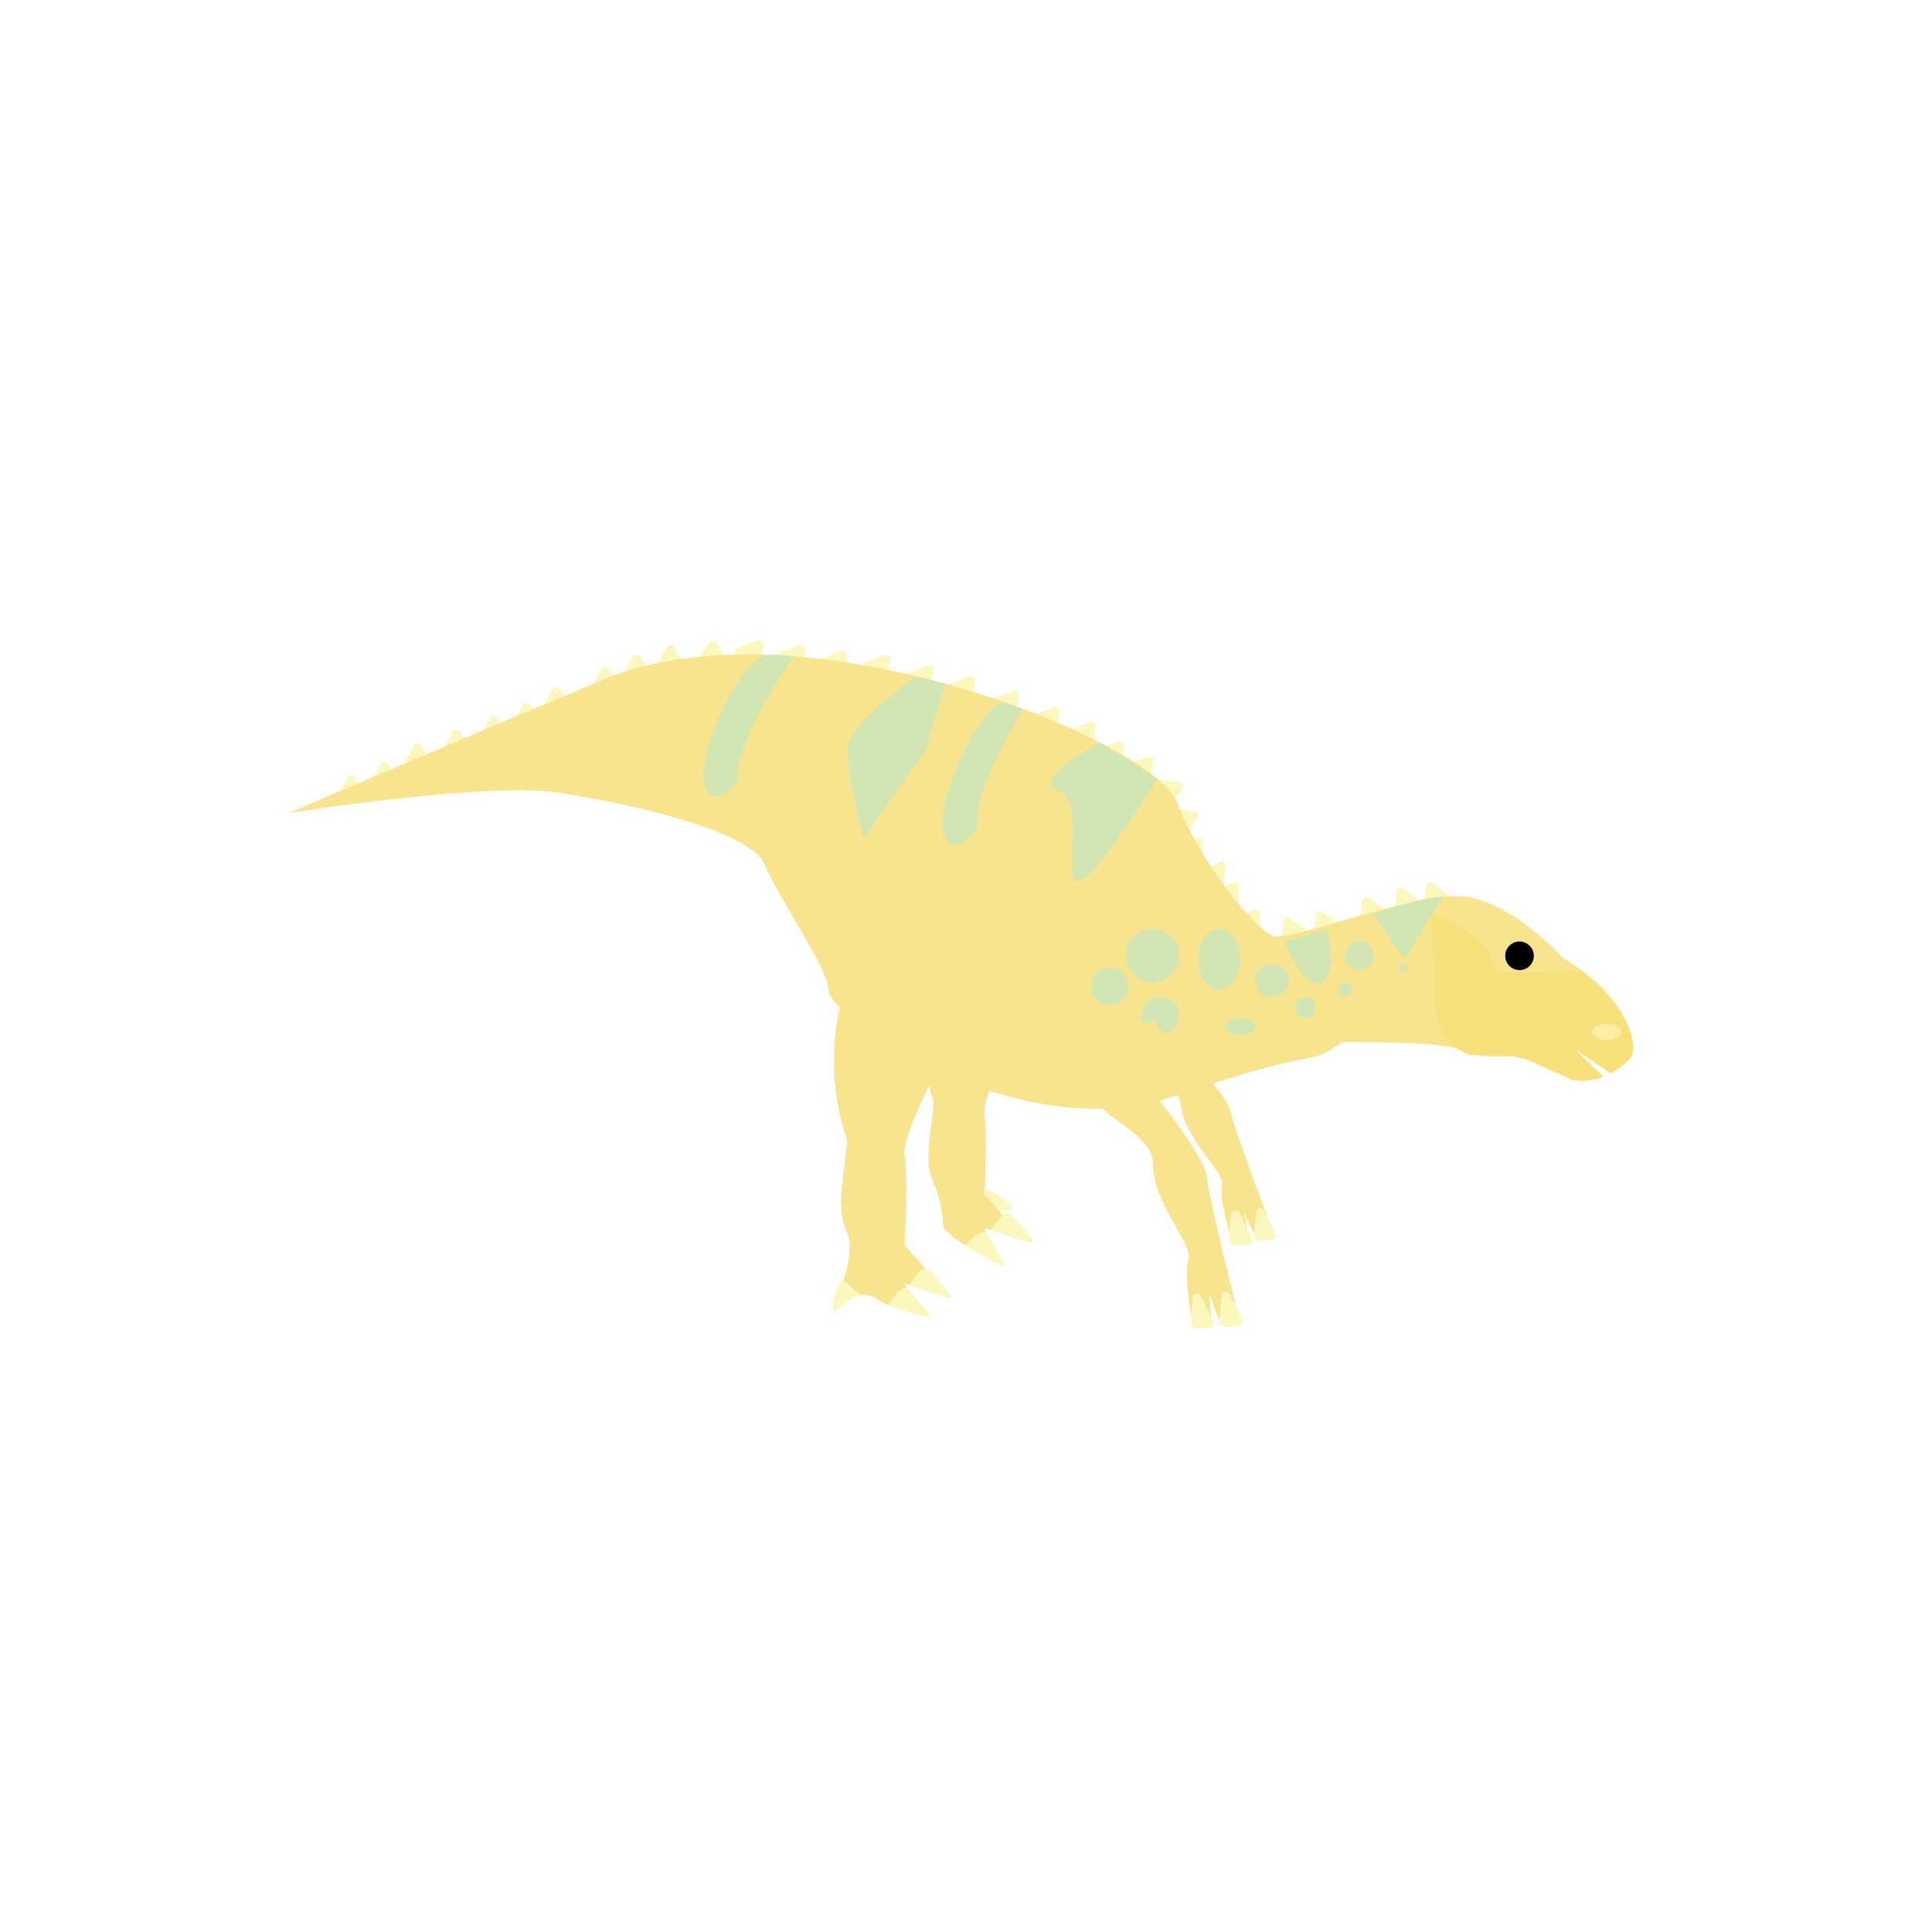
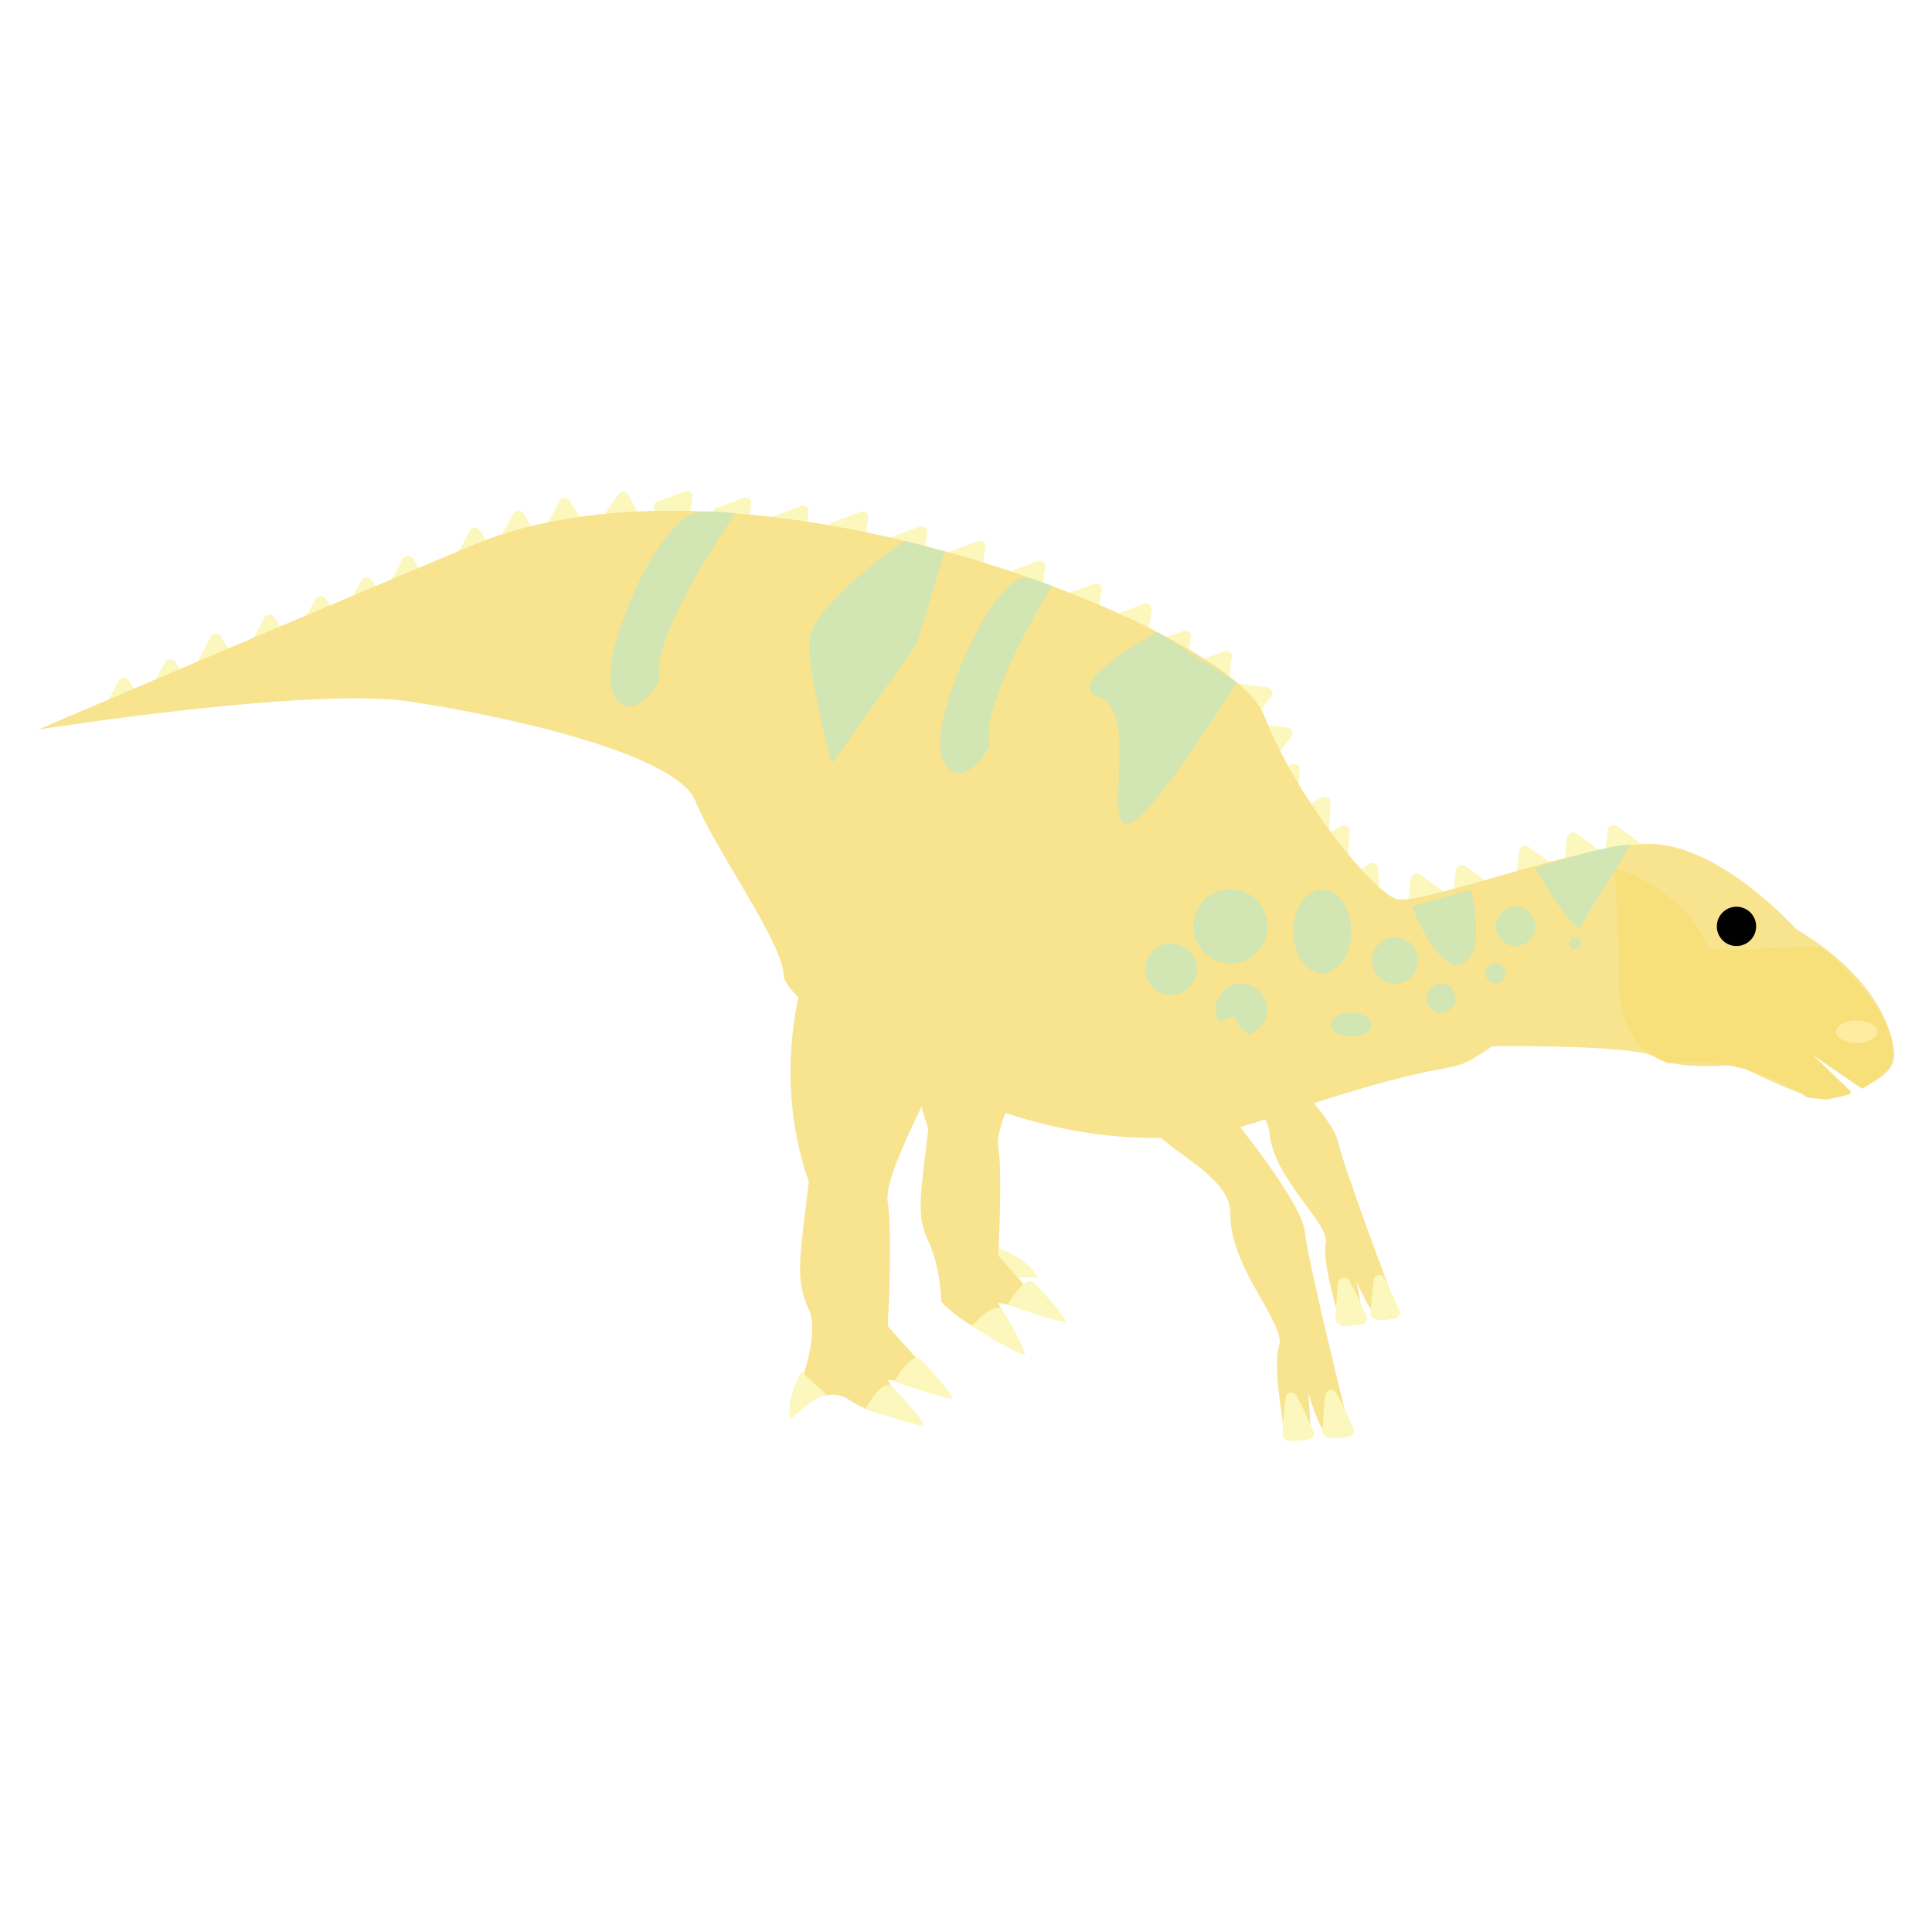
- <svg xmlns="http://www.w3.org/2000/svg" version="1.0" id="Layer_1" x="0px" y="0px" viewBox="0 0 400 400" style="enable-background:new 0 0 400 400;" xml:space="preserve">
+ <svg xmlns="http://www.w3.org/2000/svg" version="1.1" id="Layer_1" x="0px" y="0px" viewBox="0 0 599.8 599.8" style="enable-background:new 0 0 599.8 599.8;" xml:space="preserve">
  <style type="text/css">
	.st0{fill:#FCF7BC;}
	.st1{fill:#F8E38F;}
	.st2{fill:#F7DF79;}
	.st3{fill:#FEECA2;}
	.st4{fill:#010101;}
	.st5{fill:#D2E6B3;}
</style>
  <g id="A-Bactosarus">
-     <path class="st0" d="M203.92,246.16c0,0,4.68,1.72,5.81,4.45c0,0-6.32-0.41-6.54,0.8C202.96,252.61,203.92,246.16,203.92,246.16z" />
-     <path class="st0" d="M71.85,161.03c0.33-0.59,1.17-0.61,1.53-0.03l1.14,1.89l1.14,1.89c0.35,0.58-0.06,1.32-0.73,1.34l-2.21,0.05   l-2.21,0.05c-0.68,0.01-1.12-0.71-0.79-1.3l1.06-1.93L71.85,161.03z" />
-     <path class="st0" d="M78.79,158.22c0.33-0.59,1.17-0.61,1.53-0.03l1.14,1.89l1.14,1.89c0.35,0.58-0.06,1.32-0.73,1.34l-2.21,0.05   l-2.21,0.05c-0.68,0.01-1.12-0.71-0.79-1.3l1.06-1.93L78.79,158.22z" />
-     <path class="st0" d="M85.64,154.4c0.33-0.59,1.17-0.61,1.53-0.03l1.14,1.89l1.14,1.89c0.35,0.58-0.06,1.32-0.73,1.34l-2.21,0.05   l-2.21,0.05c-0.68,0.01-1.12-0.71-0.79-1.3l1.06-1.93L85.64,154.4z" />
-     <path class="st0" d="M93.67,151.57c0.33-0.59,1.17-0.61,1.53-0.03l1.14,1.89l1.14,1.89c0.35,0.58-0.06,1.32-0.73,1.34l-2.21,0.05   l-2.21,0.05c-0.68,0.01-1.12-0.71-0.79-1.3l1.06-1.93L93.67,151.57z" />
-     <path class="st0" d="M101.36,148.75c0.33-0.59,1.17-0.61,1.53-0.03l1.14,1.89l1.14,1.89c0.35,0.58-0.06,1.32-0.73,1.34l-2.21,0.05   l-2.21,0.05c-0.68,0.01-1.12-0.71-0.79-1.3l1.06-1.93L101.36,148.75z" />
-     <path class="st0" d="M108.28,145.94c0.33-0.59,1.17-0.61,1.53-0.03l1.14,1.89l1.14,1.89c0.35,0.58-0.06,1.32-0.73,1.34l-2.21,0.05   l-2.21,0.05c-0.68,0.01-1.12-0.71-0.79-1.3l1.06-1.93L108.28,145.94z" />
-     <path class="st0" d="M114.46,142.71c0.33-0.59,1.17-0.61,1.53-0.03l1.14,1.89l1.14,1.89c0.35,0.58-0.06,1.32-0.73,1.34l-2.21,0.05   l-2.21,0.05c-0.68,0.01-1.12-0.71-0.79-1.3l1.06-1.93L114.46,142.71z" />
-     <path class="st0" d="M124.53,138.51c0.33-0.59,1.17-0.61,1.53-0.03l1.14,1.89l1.14,1.89c0.35,0.58-0.06,1.32-0.73,1.34l-2.21,0.05   l-2.21,0.05c-0.68,0.01-1.12-0.71-0.79-1.3l1.06-1.93L124.53,138.51z" />
-     <path class="st0" d="M131.06,135.98c0.33-0.59,1.17-0.61,1.53-0.03l1.14,1.89l1.14,1.89c0.35,0.58-0.06,1.32-0.73,1.34l-2.21,0.05   l-2.21,0.05c-0.68,0.01-1.12-0.71-0.79-1.3l1.06-1.93L131.06,135.98z" />
-     <path class="st0" d="M138.02,134.01c0.33-0.59,1.17-0.61,1.53-0.03l1.14,1.89l1.14,1.89c0.35,0.58-0.06,1.32-0.73,1.34l-2.21,0.05   l-2.21,0.05c-0.68,0.01-1.12-0.71-0.79-1.3l1.06-1.93L138.02,134.01z" />
-     <path class="st0" d="M146.82,133.08c0.36-0.57,1.21-0.54,1.52,0.06l1.02,1.95l1.02,1.95c0.31,0.6-0.14,1.32-0.82,1.29l-2.2-0.09   l-2.2-0.09c-0.68-0.03-1.07-0.78-0.71-1.35l1.18-1.86L146.82,133.08z" />
-     <path class="st0" d="M156.79,132.59c0.63-0.24,1.29,0.3,1.18,0.97l-0.36,2.18l-0.36,2.18c-0.11,0.67-0.9,0.97-1.43,0.54l-1.7-1.4   l-1.7-1.4c-0.52-0.43-0.39-1.27,0.25-1.5l2.06-0.78L156.79,132.59z" />
-     <path class="st0" d="M165.57,133.58c0.63-0.24,1.29,0.3,1.18,0.97l-0.36,2.18l-0.36,2.18c-0.11,0.67-0.9,0.97-1.43,0.54l-1.7-1.4   l-1.7-1.4c-0.52-0.43-0.39-1.27,0.25-1.5l2.06-0.78L165.57,133.58z" />
-     <path class="st0" d="M174.22,134.81c0.63-0.24,1.29,0.3,1.18,0.97l-0.36,2.18l-0.36,2.18c-0.11,0.67-0.9,0.97-1.43,0.54l-1.7-1.4   l-1.7-1.4c-0.52-0.43-0.39-1.27,0.25-1.5l2.06-0.78L174.22,134.81z" />
-     <path class="st0" d="M183.16,135.65c0.63-0.24,1.29,0.3,1.18,0.97l-0.36,2.18l-0.36,2.18c-0.11,0.67-0.9,0.97-1.43,0.54l-1.7-1.4   l-1.7-1.4c-0.52-0.43-0.39-1.27,0.25-1.5l2.06-0.78L183.16,135.65z" />
-     <path class="st0" d="M191.98,137.87c0.63-0.24,1.29,0.3,1.18,0.97l-0.36,2.18l-0.36,2.18c-0.11,0.67-0.9,0.97-1.43,0.54l-1.7-1.4   l-1.7-1.4c-0.52-0.43-0.39-1.27,0.25-1.5l2.06-0.78L191.98,137.87z" />
-     <path class="st0" d="M200.73,140.08c0.63-0.24,1.29,0.3,1.18,0.97l-0.36,2.18l-0.36,2.18c-0.11,0.67-0.9,0.97-1.43,0.54l-1.7-1.4   l-1.7-1.4c-0.52-0.43-0.39-1.27,0.25-1.5l2.06-0.78L200.73,140.08z" />
-     <path class="st0" d="M209.73,143.08c0.63-0.24,1.29,0.3,1.18,0.97l-0.36,2.18l-0.36,2.18c-0.11,0.67-0.9,0.97-1.43,0.54l-1.7-1.4   l-1.7-1.4c-0.52-0.43-0.39-1.27,0.25-1.5l2.06-0.78L209.73,143.08z" />
-     <path class="st0" d="M218.16,146.45c0.63-0.24,1.29,0.3,1.18,0.97l-0.36,2.18l-0.36,2.18c-0.11,0.67-0.9,0.97-1.43,0.54l-1.7-1.4   l-1.7-1.4c-0.52-0.43-0.39-1.27,0.25-1.5l2.06-0.78L218.16,146.45z" />
-     <path class="st0" d="M225.65,149.51c0.63-0.24,1.29,0.3,1.18,0.97l-0.36,2.18l-0.36,2.18c-0.11,0.67-0.9,0.97-1.43,0.54l-1.7-1.4   l-1.7-1.4c-0.52-0.43-0.39-1.27,0.25-1.5l2.06-0.78L225.65,149.51z" />
-     <path class="st0" d="M231.54,153.57c0.63-0.24,1.29,0.3,1.18,0.97l-0.36,2.18l-0.36,2.18c-0.11,0.67-0.9,0.97-1.43,0.54l-1.7-1.4   l-1.7-1.4c-0.52-0.43-0.39-1.27,0.25-1.5l2.06-0.78L231.54,153.57z" />
-     <path class="st0" d="M237.69,156.62c0.63-0.24,1.29,0.3,1.18,0.97l-0.36,2.18l-0.36,2.18c-0.11,0.67-0.9,0.97-1.43,0.54l-1.7-1.4   l-1.7-1.4c-0.52-0.43-0.39-1.27,0.25-1.5l2.06-0.78L237.69,156.62z" />
-     <path class="st0" d="M244.17,162.02c0.67,0.09,1,0.87,0.59,1.41l-1.34,1.75l-1.34,1.75c-0.41,0.54-1.25,0.43-1.51-0.19l-0.85-2.04   l-0.85-2.04c-0.26-0.63,0.25-1.3,0.92-1.21l2.19,0.28L244.17,162.02z" />
-     <path class="st0" d="M247.24,168.04c0.67,0.09,1,0.87,0.59,1.41l-1.34,1.75l-1.34,1.75c-0.41,0.54-1.25,0.43-1.51-0.19l-0.85-2.04   l-0.85-2.04c-0.26-0.63,0.25-1.3,0.92-1.21l2.19,0.28L247.24,168.04z" />
-     <path class="st0" d="M247.79,173.58c0.61-0.3,1.31,0.17,1.27,0.85l-0.15,2.2l-0.15,2.2c-0.05,0.68-0.81,1.05-1.37,0.67l-1.83-1.23   l-1.83-1.23c-0.56-0.38-0.5-1.22,0.1-1.52l1.98-0.97L247.79,173.58z" />
-     <path class="st0" d="M252.42,178.47c0.61-0.3,1.31,0.17,1.27,0.85l-0.15,2.2l-0.15,2.2c-0.05,0.68-0.81,1.05-1.37,0.67l-1.83-1.23   l-1.83-1.23c-0.56-0.38-0.5-1.22,0.1-1.52l1.98-0.97L252.42,178.47z" />
-     <path class="st0" d="M255.28,182.77c0.61-0.3,1.31,0.17,1.27,0.85l-0.15,2.2l-0.15,2.2c-0.05,0.68-0.81,1.05-1.37,0.67l-1.83-1.23   l-1.83-1.23c-0.56-0.38-0.5-1.22,0.1-1.52l1.98-0.97L255.28,182.77z" />
-     <path class="st0" d="M259.5,188.48c0.58-0.35,1.32,0.07,1.33,0.74l0.03,2.21l0.03,2.21c0.01,0.68-0.72,1.11-1.31,0.78l-1.93-1.08   l-1.93-1.08c-0.59-0.33-0.6-1.18-0.02-1.53l1.9-1.13L259.5,188.48z" />
-     <path class="st0" d="M265.72,190.74c0.08-0.67,0.86-1.01,1.4-0.61l1.77,1.32l1.77,1.32c0.54,0.4,0.45,1.25-0.18,1.52l-2.02,0.88   l-2.02,0.88c-0.62,0.27-1.3-0.24-1.22-0.91l0.25-2.19L265.72,190.74z" />
-     <path class="st0" d="M272.49,189.47c0.08-0.67,0.86-1.01,1.4-0.61l1.77,1.32l1.77,1.32c0.54,0.4,0.45,1.25-0.18,1.52l-2.02,0.88   l-2.02,0.88c-0.62,0.27-1.3-0.24-1.22-0.91l0.25-2.19L272.49,189.47z" />
-     <path class="st0" d="M281.99,186.54c0.08-0.67,0.86-1.01,1.4-0.61l1.77,1.32l1.77,1.32c0.54,0.4,0.45,1.25-0.18,1.52l-2.02,0.88   l-2.02,0.88c-0.62,0.27-1.3-0.24-1.22-0.91l0.25-2.19L281.99,186.54z" />
-     <path class="st0" d="M289.17,184.59c0.08-0.67,0.86-1.01,1.4-0.61l1.77,1.32l1.77,1.32c0.54,0.4,0.45,1.25-0.18,1.52l-2.02,0.88   l-2.02,0.88c-0.62,0.27-1.3-0.24-1.22-0.91l0.25-2.19L289.17,184.59z" />
-     <path class="st0" d="M295.24,183.47c0.08-0.67,0.86-1.01,1.4-0.61l1.77,1.32l1.77,1.32c0.54,0.4,0.45,1.25-0.18,1.52l-2.02,0.88   l-2.02,0.88c-0.62,0.27-1.3-0.24-1.22-0.91l0.25-2.19L295.24,183.47z" />
-     <path class="st1" d="M323.52,198.27c0,0-11.54-12.86-22.15-12.76s-34.35,9.39-37.82,8.26c-3.47-1.13-14.83-14.73-19.9-27.69   c-5.07-12.95-77.99-42.52-118.82-25.34C84,157.91,59.79,168.33,59.79,168.33s40.83-6.48,55.75-4.22   c14.92,2.25,39.98,7.88,42.8,14.92c2.82,7.04,13.23,21.4,13.23,26.19s38.86,32.94,71.8,21.68c32.94-11.26,26.04-5.35,34.49-11.12   c0,0,21.68-0.28,24.64,1.69c2.96,1.97,12.11,1.13,12.11,1.13s11.83,6.15,14.08,5.07c0.33-0.16,1.57-0.48,3.04-1.01l-5.85-5.6   l7.63,4.87c2.36-1.08,4.69-2.66,4.66-4.87C338.16,217.04,338.53,207.27,323.52,198.27z" />
-     <path class="st2" d="M327.55,201.27c-1.27-0.85-13.37,0.56-17.18,0c-3.66-9.29-14.08-12.11-14.08-12.11s0.84,12.81,0.7,16.61   c-0.14,3.8,0.99,10.56,7.46,12.67c11.54-1.55,20.69,5.07,20.69,5.07s3.01,0.8,6.68-0.53l-5.97-5.94l7.63,5.2   c1.35-0.72,2.73-1.74,4.06-3.23C340.69,212.62,328.82,202.11,327.55,201.27z" />
-     <ellipse class="st3" cx="332.62" cy="213.66" rx="3.1" ry="1.69" />
-     <circle class="st4" cx="314.6" cy="197.89" r="2.96" />
-     <circle class="st5" cx="238.66" cy="197.89" r="5.54" />
-     <circle class="st5" cx="263.37" cy="203" r="3.46" />
-     <circle class="st5" cx="281.42" cy="197.89" r="2.96" />
-     <circle class="st5" cx="290.37" cy="200.41" r="0.86" />
-     <circle class="st5" cx="278.45" cy="204.94" r="1.51" />
-     <circle class="st5" cx="270.28" cy="208.63" r="2.18" />
-     <ellipse class="st5" cx="256.8" cy="212.61" rx="3.11" ry="1.8" />
-     <circle class="st5" cx="240.31" cy="210.34" r="3.89" />
-     <circle class="st5" cx="229.78" cy="204.28" r="3.88" />
-     <ellipse class="st5" cx="252.43" cy="198.65" rx="4.37" ry="6.29" />
-     <circle class="st5" cx="271.97" cy="199.58" r="1.69" />
-     <path class="st5" d="M298.74,185.69c0,0-6.65,10.55-7.51,12.2c-0.86,1.66-6.85-8.73-6.85-8.73S295.92,185.31,298.74,185.69z" />
-     <path class="st5" d="M265.89,194.93c0,0,4.28,10.65,7.77,8.49c3.49-2.16,1.05-11.07,1.05-11.07L265.89,194.93z" />
-     <path class="st5" d="M239.61,161.25c0,0-13.14,21.47-16.51,21.27s1.88-17.1-4.13-18.98s8.75-9.81,8.75-9.81L239.61,161.25z" />
-     <path class="st5" d="M211.87,146.79c0,0-10.74,17.12-9.42,24.07c-3.47,6.95-9.76,4.88-6.38-6.19c3.38-11.07,9.31-20.24,12.56-19.06   C211.87,146.79,211.87,146.79,211.87,146.79z" />
-     <path class="st5" d="M189.74,140.02c0,0-14.32,9.81-14.32,15.26c0,5.44,3.38,18.21,3.38,18.21l12.76-18.02l4.21-13.89   L189.74,140.02z" />
-     <path class="st5" d="M164.4,135.9c0,0-12.7,18.01-11.39,24.96c-3.47,6.95-9.76,4.88-6.38-6.19c3.38-11.07,9.1-18.92,12.56-19.06   C161.71,135.51,164.4,135.9,164.4,135.9z" />
-     <path class="st1" d="M235.26,221.92c0,0,14.05,16.52,14.61,21.77c0.56,5.26,6.93,30.41,6.93,30.41s-2.4,1.13-3.65,0   c-1.25-1.13-2.72-6.19-2.72-6.19l0.42,6.69c0,0-3.97,1.06-3.97,0c0-1.06-1.91-10.64-0.85-13.83c1.06-3.19-7.51-11.83-7.3-19.71   s-18.6-12.1-10.24-17.31C236.85,218.54,235.26,221.92,235.26,221.92z" />
-     <path class="st1" d="M239.53,212.37c0,0,14.19,13.1,15.21,17.66c1.02,4.56,9.19,26.01,9.19,26.01s-2.03,1.23-3.27,0.37   c-1.23-0.86-3.04-5.17-3.04-5.17l1.03,5.84c0,0-3.45,1.33-3.55,0.4c-0.1-0.93-2.75-9.15-2.12-12.06c0.63-2.91-7.88-9.63-8.47-16.58   s-17.83-8.76-10.86-14.18C240.61,209.24,239.53,212.37,239.53,212.37z" />
-     <path class="st1" d="M175.42,203c0,0-6.19,15.54,0,33.18c-1.38,11.77-2.06,14.64,0,19.15s-2.75,15.02-2.75,15.02   s5.53-3.75,8.74-1.5s8.82,3,8.82,3l-2.95-6.01l8.49,1.5l-8.49-9.53c0,0,0.79-13.74,0-18.62c-0.79-4.88,9.28-21.02,8.75-23.84   S179.73,197.6,175.42,203z" />
-     <path class="st1" d="M193.35,198.92c0,0-5.47,13.71,0,29.28c-1.21,10.39-1.82,12.92,0,16.89c1.82,3.97,1.96,9.1,1.96,9.1   s0.49,0.84,3.32,2.83c2.83,1.99,7.78,2.65,7.78,2.65l-2.6-5.3l7.49,1.32l-7.49-8.41c0,0,0.7-12.13,0-16.43   c-0.7-4.31,8.18-18.55,7.72-21.03C211.07,207.33,197.16,194.15,193.35,198.92z" />
-     <path class="st0" d="M174.29,264.71c0,0-2.5,4.32-1.63,7.13c0,0,4.6-4.35,5.54-3.57S174.29,264.71,174.29,264.71z" />
-     <path class="st0" d="M187.72,266.73c0,0,4.87,5.02,4.87,6.05c-1.61,0-8.66-2.61-8.66-2.61S186.22,266.03,187.72,266.73z" />
-     <path class="st0" d="M192.05,262.69c0,0,4.87,5.02,4.87,6.05c-1.61,0-8.66-2.61-8.66-2.61S190.55,261.98,192.05,262.69z" />
-     <path class="st0" d="M209.02,251.2c0,0,4.87,5.02,4.87,6.05c-1.61,0-8.66-2.61-8.66-2.61S207.53,250.49,209.02,251.2z" />
-     <path class="st0" d="M204.29,255.26c0,0,3.71,5.93,3.5,6.94c-1.58-0.34-7.92-4.36-7.92-4.36S202.97,254.26,204.29,255.26z" />
-     <path class="st0" d="M246.51,274.05c0.03-0.79,0.16-3.52,0.43-5.47c0.12-0.84,1.25-1.03,1.65-0.29c0.9,1.66,1.99,4.02,2.58,5.34   c0.24,0.52-0.08,1.12-0.65,1.23c-1.29,0.24-3.34,0.46-3.92-0.37C246.52,274.36,246.5,274.2,246.51,274.05z" />
-     <path class="st0" d="M252.47,273.67c0.03-0.79,0.16-3.52,0.43-5.47c0.12-0.84,1.25-1.03,1.65-0.29c0.9,1.66,1.99,4.02,2.58,5.34   c0.24,0.52-0.08,1.12-0.65,1.23c-1.29,0.24-3.34,0.46-3.92-0.37C252.48,273.98,252.46,273.82,252.47,273.67z" />
-     <path class="st0" d="M254.44,256.79c0.03-0.79,0.16-3.52,0.43-5.47c0.12-0.84,1.25-1.03,1.65-0.29c0.9,1.66,1.99,4.02,2.58,5.34   c0.24,0.52-0.08,1.12-0.65,1.23c-1.29,0.24-3.34,0.46-3.92-0.37C254.44,257.09,254.43,256.94,254.44,256.79z" />
-     <path class="st0" d="M259.69,255.97c0.04-0.74,0.19-3.28,0.47-5.09c0.12-0.78,1.17-0.98,1.54-0.29c0.82,1.54,1.8,3.71,2.33,4.93   c0.21,0.48-0.09,1.05-0.62,1.15c-1.21,0.24-3.12,0.47-3.64-0.3C259.69,256.25,259.68,256.11,259.69,255.97z" />
+     <path class="st0" d="M310.1,387.5c0,0,9.7,3.6,12,9.2c0,0-13.1-0.8-13.5,1.7C308.1,400.9,310.1,387.5,310.1,387.5z" />
+     <path class="st0" d="M36.8,211.4c0.7-1.2,2.4-1.3,3.2-0.1l2.4,3.9l2.4,3.9c0.7,1.2-0.1,2.7-1.5,2.8l-4.6,0.1l-4.6,0.1   c-1.4,0-2.3-1.5-1.6-2.7l2.2-4L36.8,211.4z" />
+     <path class="st0" d="M51.2,205.6c0.7-1.2,2.4-1.3,3.2-0.1l2.4,3.9l2.4,3.9c0.7,1.2-0.1,2.7-1.5,2.8l-4.6,0.1l-4.6,0.1   c-1.4,0-2.3-1.5-1.6-2.7l2.2-4L51.2,205.6z" />
+     <path class="st0" d="M65.4,197.7c0.7-1.2,2.4-1.3,3.2-0.1l2.4,3.9l2.4,3.9c0.7,1.2-0.1,2.7-1.5,2.8l-4.6,0.1l-4.6,0.1   c-1.4,0-2.3-1.5-1.6-2.7l2.2-4L65.4,197.7z" />
+     <path class="st0" d="M82,191.8c0.7-1.2,2.4-1.3,3.2-0.1l2.4,3.9l2.4,3.9c0.7,1.2-0.1,2.7-1.5,2.8l-4.6,0.1l-4.6,0.1   c-1.4,0-2.3-1.5-1.6-2.7l2.2-4L82,191.8z" />
+     <path class="st0" d="M97.9,186c0.7-1.2,2.4-1.3,3.2-0.1l2.4,3.9l2.4,3.9c0.7,1.2-0.1,2.7-1.5,2.8l-4.6,0.1l-4.6,0.1   c-1.4,0-2.3-1.5-1.6-2.7l2.2-4L97.9,186z" />
+     <path class="st0" d="M112.2,180.2c0.7-1.2,2.4-1.3,3.2-0.1l2.4,3.9l2.4,3.9c0.7,1.2-0.1,2.7-1.5,2.8l-4.6,0.1l-4.6,0.1   c-1.4,0-2.3-1.5-1.6-2.7l2.2-4L112.2,180.2z" />
+     <path class="st0" d="M125,173.5c0.7-1.2,2.4-1.3,3.2-0.1l2.4,3.9l2.4,3.9c0.7,1.2-0.1,2.7-1.5,2.8l-4.6,0.1l-4.6,0.1   c-1.4,0-2.3-1.5-1.6-2.7l2.2-4L125,173.5z" />
+     <path class="st0" d="M145.8,164.8c0.7-1.2,2.4-1.3,3.2-0.1l2.4,3.9l2.4,3.9c0.7,1.2-0.1,2.7-1.5,2.8l-4.6,0.1l-4.6,0.1   c-1.4,0-2.3-1.5-1.6-2.7l2.2-4L145.8,164.8z" />
+     <path class="st0" d="M159.3,159.5c0.7-1.2,2.4-1.3,3.2-0.1l2.4,3.9l2.4,3.9c0.7,1.2-0.1,2.7-1.5,2.8l-4.6,0.1l-4.6,0.1   c-1.4,0-2.3-1.5-1.6-2.7l2.2-4L159.3,159.5z" />
+     <path class="st0" d="M173.7,155.5c0.7-1.2,2.4-1.3,3.2-0.1l2.4,3.9l2.4,3.9c0.7,1.2-0.1,2.7-1.5,2.8l-4.6,0.1l-4.6,0.1   c-1.4,0-2.3-1.5-1.6-2.7l2.2-4L173.7,155.5z" />
+     <path class="st0" d="M192,153.5c0.7-1.2,2.5-1.1,3.1,0.1l2.1,4l2.1,4c0.6,1.2-0.3,2.7-1.7,2.7l-4.6-0.2l-4.6-0.2   c-1.4-0.1-2.2-1.6-1.5-2.8l2.4-3.8L192,153.5z" />
+     <path class="st0" d="M212.6,152.5c1.3-0.5,2.7,0.6,2.4,2l-0.7,4.5l-0.7,4.5c-0.2,1.4-1.9,2-3,1.1l-3.5-2.9l-3.5-2.9   c-1.1-0.9-0.8-2.6,0.5-3.1l4.3-1.6L212.6,152.5z" />
+     <path class="st0" d="M230.8,154.6c1.3-0.5,2.7,0.6,2.4,2l-0.7,4.5l-0.7,4.5c-0.2,1.4-1.9,2-3,1.1l-3.5-2.9l-3.5-2.9   c-1.1-0.9-0.8-2.6,0.5-3.1l4.3-1.6L230.8,154.6z" />
+     <path class="st0" d="M248.6,157.1c1.3-0.5,2.7,0.6,2.4,2l-0.7,4.5l-0.7,4.5c-0.2,1.4-1.9,2-3,1.1l-3.5-2.9l-3.5-2.9   c-1.1-0.9-0.8-2.6,0.5-3.1l4.3-1.6L248.6,157.1z" />
+     <path class="st0" d="M267.1,158.9c1.3-0.5,2.7,0.6,2.4,2l-0.7,4.5l-0.7,4.5c-0.2,1.4-1.9,2-3,1.1l-3.5-2.9l-3.5-2.9   c-1.1-0.9-0.8-2.6,0.5-3.1l4.3-1.6L267.1,158.9z" />
+     <path class="st0" d="M285.4,163.5c1.3-0.5,2.7,0.6,2.4,2l-0.7,4.5l-0.7,4.5c-0.2,1.4-1.9,2-3,1.1l-3.5-2.9l-3.5-2.9   c-1.1-0.9-0.8-2.6,0.5-3.1l4.3-1.6L285.4,163.5z" />
+     <path class="st0" d="M303.5,168c1.3-0.5,2.7,0.6,2.4,2l-0.7,4.5l-0.7,4.5c-0.2,1.4-1.9,2-3,1.1l-3.5-2.9l-3.5-2.9   c-1.1-0.9-0.8-2.6,0.5-3.1l4.3-1.6L303.5,168z" />
+     <path class="st0" d="M322.1,174.2c1.3-0.5,2.7,0.6,2.4,2l-0.7,4.5l-0.7,4.5c-0.2,1.4-1.9,2-3,1.1l-3.5-2.9l-3.5-2.9   c-1.1-0.9-0.8-2.6,0.5-3.1l4.3-1.6L322.1,174.2z" />
+     <path class="st0" d="M339.6,181.2c1.3-0.5,2.7,0.6,2.4,2l-0.7,4.5l-0.7,4.5c-0.2,1.4-1.9,2-3,1.1l-3.5-2.9l-3.5-2.9   c-1.1-0.9-0.8-2.6,0.5-3.1l4.3-1.6L339.6,181.2z" />
+     <path class="st0" d="M355.1,187.5c1.3-0.5,2.7,0.6,2.4,2l-0.7,4.5l-0.7,4.5c-0.2,1.4-1.9,2-3,1.1l-3.5-2.9l-3.5-2.9   c-1.1-0.9-0.8-2.6,0.5-3.1l4.3-1.6L355.1,187.5z" />
+     <path class="st0" d="M367.3,195.9c1.3-0.5,2.7,0.6,2.4,2l-0.7,4.5l-0.7,4.5c-0.2,1.4-1.9,2-3,1.1l-3.5-2.9l-3.5-2.9   c-1.1-0.9-0.8-2.6,0.5-3.1l4.3-1.6L367.3,195.9z" />
+     <path class="st0" d="M380,202.2c1.3-0.5,2.7,0.6,2.4,2l-0.7,4.5l-0.7,4.5c-0.2,1.4-1.9,2-3,1.1l-3.5-2.9l-3.5-2.9   c-1.1-0.9-0.8-2.6,0.5-3.1l4.3-1.6L380,202.2z" />
+     <path class="st0" d="M393.4,213.4c1.4,0.2,2.1,1.8,1.2,2.9l-2.8,3.6l-2.8,3.6c-0.8,1.1-2.6,0.9-3.1-0.4l-1.8-4.2l-1.8-4.2   c-0.5-1.3,0.5-2.7,1.9-2.5l4.5,0.6L393.4,213.4z" />
+     <path class="st0" d="M399.7,225.9c1.4,0.2,2.1,1.8,1.2,2.9l-2.8,3.6l-2.8,3.6c-0.8,1.1-2.6,0.9-3.1-0.4l-1.8-4.2l-1.8-4.2   c-0.5-1.3,0.5-2.7,1.9-2.5l4.5,0.6L399.7,225.9z" />
+     <path class="st0" d="M400.9,237.3c1.3-0.6,2.7,0.4,2.6,1.8l-0.3,4.6l-0.3,4.6c-0.1,1.4-1.7,2.2-2.8,1.4l-3.8-2.5l-3.8-2.5   c-1.2-0.8-1-2.5,0.2-3.1l4.1-2L400.9,237.3z" />
+     <path class="st0" d="M410.5,247.5c1.3-0.6,2.7,0.4,2.6,1.8l-0.3,4.6l-0.3,4.6c-0.1,1.4-1.7,2.2-2.8,1.4l-3.8-2.5l-3.8-2.5   c-1.2-0.8-1-2.5,0.2-3.1l4.1-2L410.5,247.5z" />
+     <path class="st0" d="M416.4,256.4c1.3-0.6,2.7,0.4,2.6,1.8l-0.3,4.6l-0.3,4.6c-0.1,1.4-1.7,2.2-2.8,1.4l-3.8-2.5l-3.8-2.5   c-1.2-0.8-1-2.5,0.2-3.1l4.1-2L416.4,256.4z" />
+     <path class="st0" d="M425.1,268.2c1.2-0.7,2.7,0.1,2.8,1.5l0.1,4.6l0.1,4.6c0,1.4-1.5,2.3-2.7,1.6l-4-2.2l-4-2.2   c-1.2-0.7-1.2-2.4,0-3.2l3.9-2.3L425.1,268.2z" />
+     <path class="st0" d="M438,272.8c0.2-1.4,1.8-2.1,2.9-1.3l3.7,2.7l3.7,2.7c1.1,0.8,0.9,2.6-0.4,3.1l-4.2,1.8l-4.2,1.8   c-1.3,0.6-2.7-0.5-2.5-1.9l0.5-4.5L438,272.8z" />
+     <path class="st0" d="M452,270.2c0.2-1.4,1.8-2.1,2.9-1.3l3.7,2.7l3.7,2.7c1.1,0.8,0.9,2.6-0.4,3.1l-4.2,1.8l-4.2,1.8   c-1.3,0.6-2.7-0.5-2.5-1.9l0.5-4.5L452,270.2z" />
+     <path class="st0" d="M471.6,264.2c0.2-1.4,1.8-2.1,2.9-1.3l3.7,2.7l3.7,2.7c1.1,0.8,0.9,2.6-0.4,3.1l-4.2,1.8l-4.2,1.8   c-1.3,0.6-2.7-0.5-2.5-1.9l0.5-4.5L471.6,264.2z" />
+     <path class="st0" d="M486.5,260.1c0.2-1.4,1.8-2.1,2.9-1.3l3.7,2.7l3.7,2.7c1.1,0.8,0.9,2.6-0.4,3.1l-4.2,1.8l-4.2,1.8   c-1.3,0.6-2.7-0.5-2.5-1.9l0.5-4.5L486.5,260.1z" />
+     <path class="st0" d="M499.1,257.8c0.2-1.4,1.8-2.1,2.9-1.3l3.7,2.7l3.7,2.7c1.1,0.8,0.9,2.6-0.4,3.1l-4.2,1.8l-4.2,1.8   c-1.3,0.6-2.7-0.5-2.5-1.9l0.5-4.5L499.1,257.8z" />
+     <path class="st1" d="M557.6,288.4c0,0-23.9-26.6-45.8-26.4c-22,0.2-71.1,19.4-78.3,17.1s-30.7-30.5-41.2-57.3   c-10.5-26.8-161.4-88-245.9-52.4C62,204.9,11.9,226.5,11.9,226.5s84.5-13.4,115.4-8.7c30.9,4.7,82.7,16.3,88.6,30.9   c5.8,14.6,27.4,44.3,27.4,54.2s80.4,68.2,148.6,44.9c68.2-23.3,53.9-11.1,71.4-23c0,0,44.9-0.6,51,3.5c6.1,4.1,25.1,2.3,25.1,2.3   s24.5,12.7,29.1,10.5c0.7-0.3,3.2-1,6.3-2.1l-12.1-11.6l15.8,10.1c4.9-2.2,9.7-5.5,9.6-10.1C587.9,327.3,588.6,307,557.6,288.4z" />
+     <path class="st2" d="M565.9,294.6c-2.6-1.8-27.7,1.2-35.5,0c-7.6-19.2-29.1-25.1-29.1-25.1s1.7,26.5,1.4,34.4   c-0.3,7.9,2,21.8,15.4,26.2c23.9-3.2,42.8,10.5,42.8,10.5s6.2,1.7,13.8-1.1l-12.4-12.3l15.8,10.8c2.8-1.5,5.6-3.6,8.4-6.7   C593.1,318.1,568.5,296.4,565.9,294.6z" />
+     <ellipse class="st3" cx="576.4" cy="320.3" rx="6.4" ry="3.5" />
+     <circle class="st4" cx="539.1" cy="287.6" r="6.1" />
+     <circle class="st5" cx="382" cy="287.6" r="11.5" />
+     <circle class="st5" cx="433.1" cy="298.2" r="7.2" />
+     <circle class="st5" cx="470.5" cy="287.6" r="6.1" />
+     <circle class="st5" cx="489" cy="292.9" r="1.8" />
+     <circle class="st5" cx="464.3" cy="302.2" r="3.1" />
+     <circle class="st5" cx="447.4" cy="309.9" r="4.5" />
+     <ellipse class="st5" cx="419.5" cy="318.1" rx="6.4" ry="3.7" />
+     <circle class="st5" cx="385.4" cy="313.4" r="8" />
+     <circle class="st5" cx="363.6" cy="300.9" r="8" />
+     <ellipse class="st5" cx="410.5" cy="289.2" rx="9" ry="13" />
+     <circle class="st5" cx="450.9" cy="291.1" r="3.5" />
+     <path class="st5" d="M506.3,262.4c0,0-13.8,21.8-15.5,25.2c-1.8,3.4-14.2-18.1-14.2-18.1S500.5,261.6,506.3,262.4z" />
+     <path class="st5" d="M438.3,281.5c0,0,8.9,22,16.1,17.6c7.2-4.5,2.2-22.9,2.2-22.9L438.3,281.5z" />
+     <path class="st5" d="M383.9,211.8c0,0-27.2,44.4-34.2,44c-7-0.4,3.9-35.4-8.5-39.3s18.1-20.3,18.1-20.3L383.9,211.8z" />
+     <path class="st5" d="M326.6,181.9c0,0-22.2,35.4-19.5,49.8c-7.2,14.4-20.2,10.1-13.2-12.8c7-22.9,19.3-41.9,26-39.4   C326.6,181.9,326.6,181.9,326.6,181.9z" />
+     <path class="st5" d="M280.8,167.9c0,0-29.6,20.3-29.6,31.6c0,11.3,7,37.7,7,37.7l26.4-37.3l8.7-28.7L280.8,167.9z" />
+     <path class="st5" d="M228.3,159.4c0,0-26.3,37.3-23.6,51.6c-7.2,14.4-20.2,10.1-13.2-12.8c7-22.9,18.8-39.1,26-39.4   C222.8,158.6,228.3,159.4,228.3,159.4z" />
+     <path class="st1" d="M374.9,337.4c0,0,29.1,34.2,30.2,45c1.2,10.9,14.3,62.9,14.3,62.9s-5,2.3-7.6,0c-2.6-2.3-5.6-12.8-5.6-12.8   l0.9,13.8c0,0-8.2,2.2-8.2,0c0-2.2-4-22-1.8-28.6c2.2-6.6-15.5-24.5-15.1-40.8c0.4-16.3-38.5-25-21.2-35.8   C378.2,330.4,374.9,337.4,374.9,337.4z" />
+     <path class="st1" d="M383.8,317.6c0,0,29.4,27.1,31.5,36.5c2.1,9.4,19,53.8,19,53.8s-4.2,2.5-6.8,0.8c-2.5-1.8-6.3-10.7-6.3-10.7   l2.1,12.1c0,0-7.1,2.8-7.3,0.8c-0.2-1.9-5.7-18.9-4.4-25c1.3-6-16.3-19.9-17.5-34.3c-1.2-14.4-36.9-18.1-22.5-29.3   C386,311.1,383.8,317.6,383.8,317.6z" />
+     <path class="st1" d="M251.1,298.2c0,0-12.8,32.2,0,68.7c-2.9,24.4-4.3,30.3,0,39.6c4.3,9.3-5.7,31.1-5.7,31.1s11.4-7.8,18.1-3.1   c6.6,4.7,18.2,6.2,18.2,6.2l-6.1-12.4l17.6,3.1l-17.6-19.7c0,0,1.6-28.4,0-38.5c-1.6-10.1,19.2-43.5,18.1-49.3   C292.7,317.9,260,287,251.1,298.2z" />
+     <path class="st1" d="M288.2,289.8c0,0-11.3,28.4,0,60.6c-2.5,21.5-3.8,26.7,0,34.9c3.8,8.2,4.1,18.8,4.1,18.8s1,1.7,6.9,5.9   s16.1,5.5,16.1,5.5l-5.4-11l15.5,2.7l-15.5-17.4c0,0,1.4-25.1,0-34c-1.4-8.9,16.9-38.4,16-43.5   C324.9,307.2,296.1,279.9,288.2,289.8z" />
+     <path class="st0" d="M248.8,425.9c0,0-5.2,8.9-3.4,14.8c0,0,9.5-9,11.5-7.4C258.8,434.9,248.8,425.9,248.8,425.9z" />
+     <path class="st0" d="M276.6,430.1c0,0,10.1,10.4,10.1,12.5c-3.3,0-17.9-5.4-17.9-5.4S273.5,428.6,276.6,430.1z" />
+     <path class="st0" d="M285.5,421.7c0,0,10.1,10.4,10.1,12.5c-3.3,0-17.9-5.4-17.9-5.4S282.4,420.3,285.5,421.7z" />
+     <path class="st0" d="M320.7,397.9c0,0,10.1,10.4,10.1,12.5c-3.3,0-17.9-5.4-17.9-5.4S317.6,396.5,320.7,397.9z" />
+     <path class="st0" d="M310.9,406.3c0,0,7.7,12.3,7.2,14.4c-3.3-0.7-16.4-9-16.4-9S308.1,404.3,310.9,406.3z" />
+     <path class="st0" d="M398.2,445.2c0.1-1.6,0.3-7.3,0.9-11.3c0.2-1.7,2.6-2.1,3.4-0.6c1.9,3.4,4.1,8.3,5.3,11   c0.5,1.1-0.2,2.3-1.3,2.5c-2.7,0.5-6.9,1-8.1-0.8C398.2,445.9,398.2,445.5,398.2,445.2z" />
+     <path class="st0" d="M410.6,444.4c0.1-1.6,0.3-7.3,0.9-11.3c0.2-1.7,2.6-2.1,3.4-0.6c1.9,3.4,4.1,8.3,5.3,11   c0.5,1.1-0.2,2.3-1.3,2.5c-2.7,0.5-6.9,1-8.1-0.8C410.6,445.1,410.5,444.7,410.6,444.4z" />
+     <path class="st0" d="M414.6,409.5c0.1-1.6,0.3-7.3,0.9-11.3c0.2-1.7,2.6-2.1,3.4-0.6c1.9,3.4,4.1,8.3,5.3,11   c0.5,1.1-0.2,2.3-1.3,2.5c-2.7,0.5-6.9,1-8.1-0.8C414.6,410.1,414.6,409.8,414.6,409.5z" />
+     <path class="st0" d="M425.5,407.8c0.1-1.5,0.4-6.8,1-10.5c0.2-1.6,2.4-2,3.2-0.6c1.7,3.2,3.7,7.7,4.8,10.2c0.4,1-0.2,2.2-1.3,2.4   c-2.5,0.5-6.5,1-7.5-0.6C425.5,408.4,425.5,408.1,425.5,407.8z" />
  </g>
</svg>
